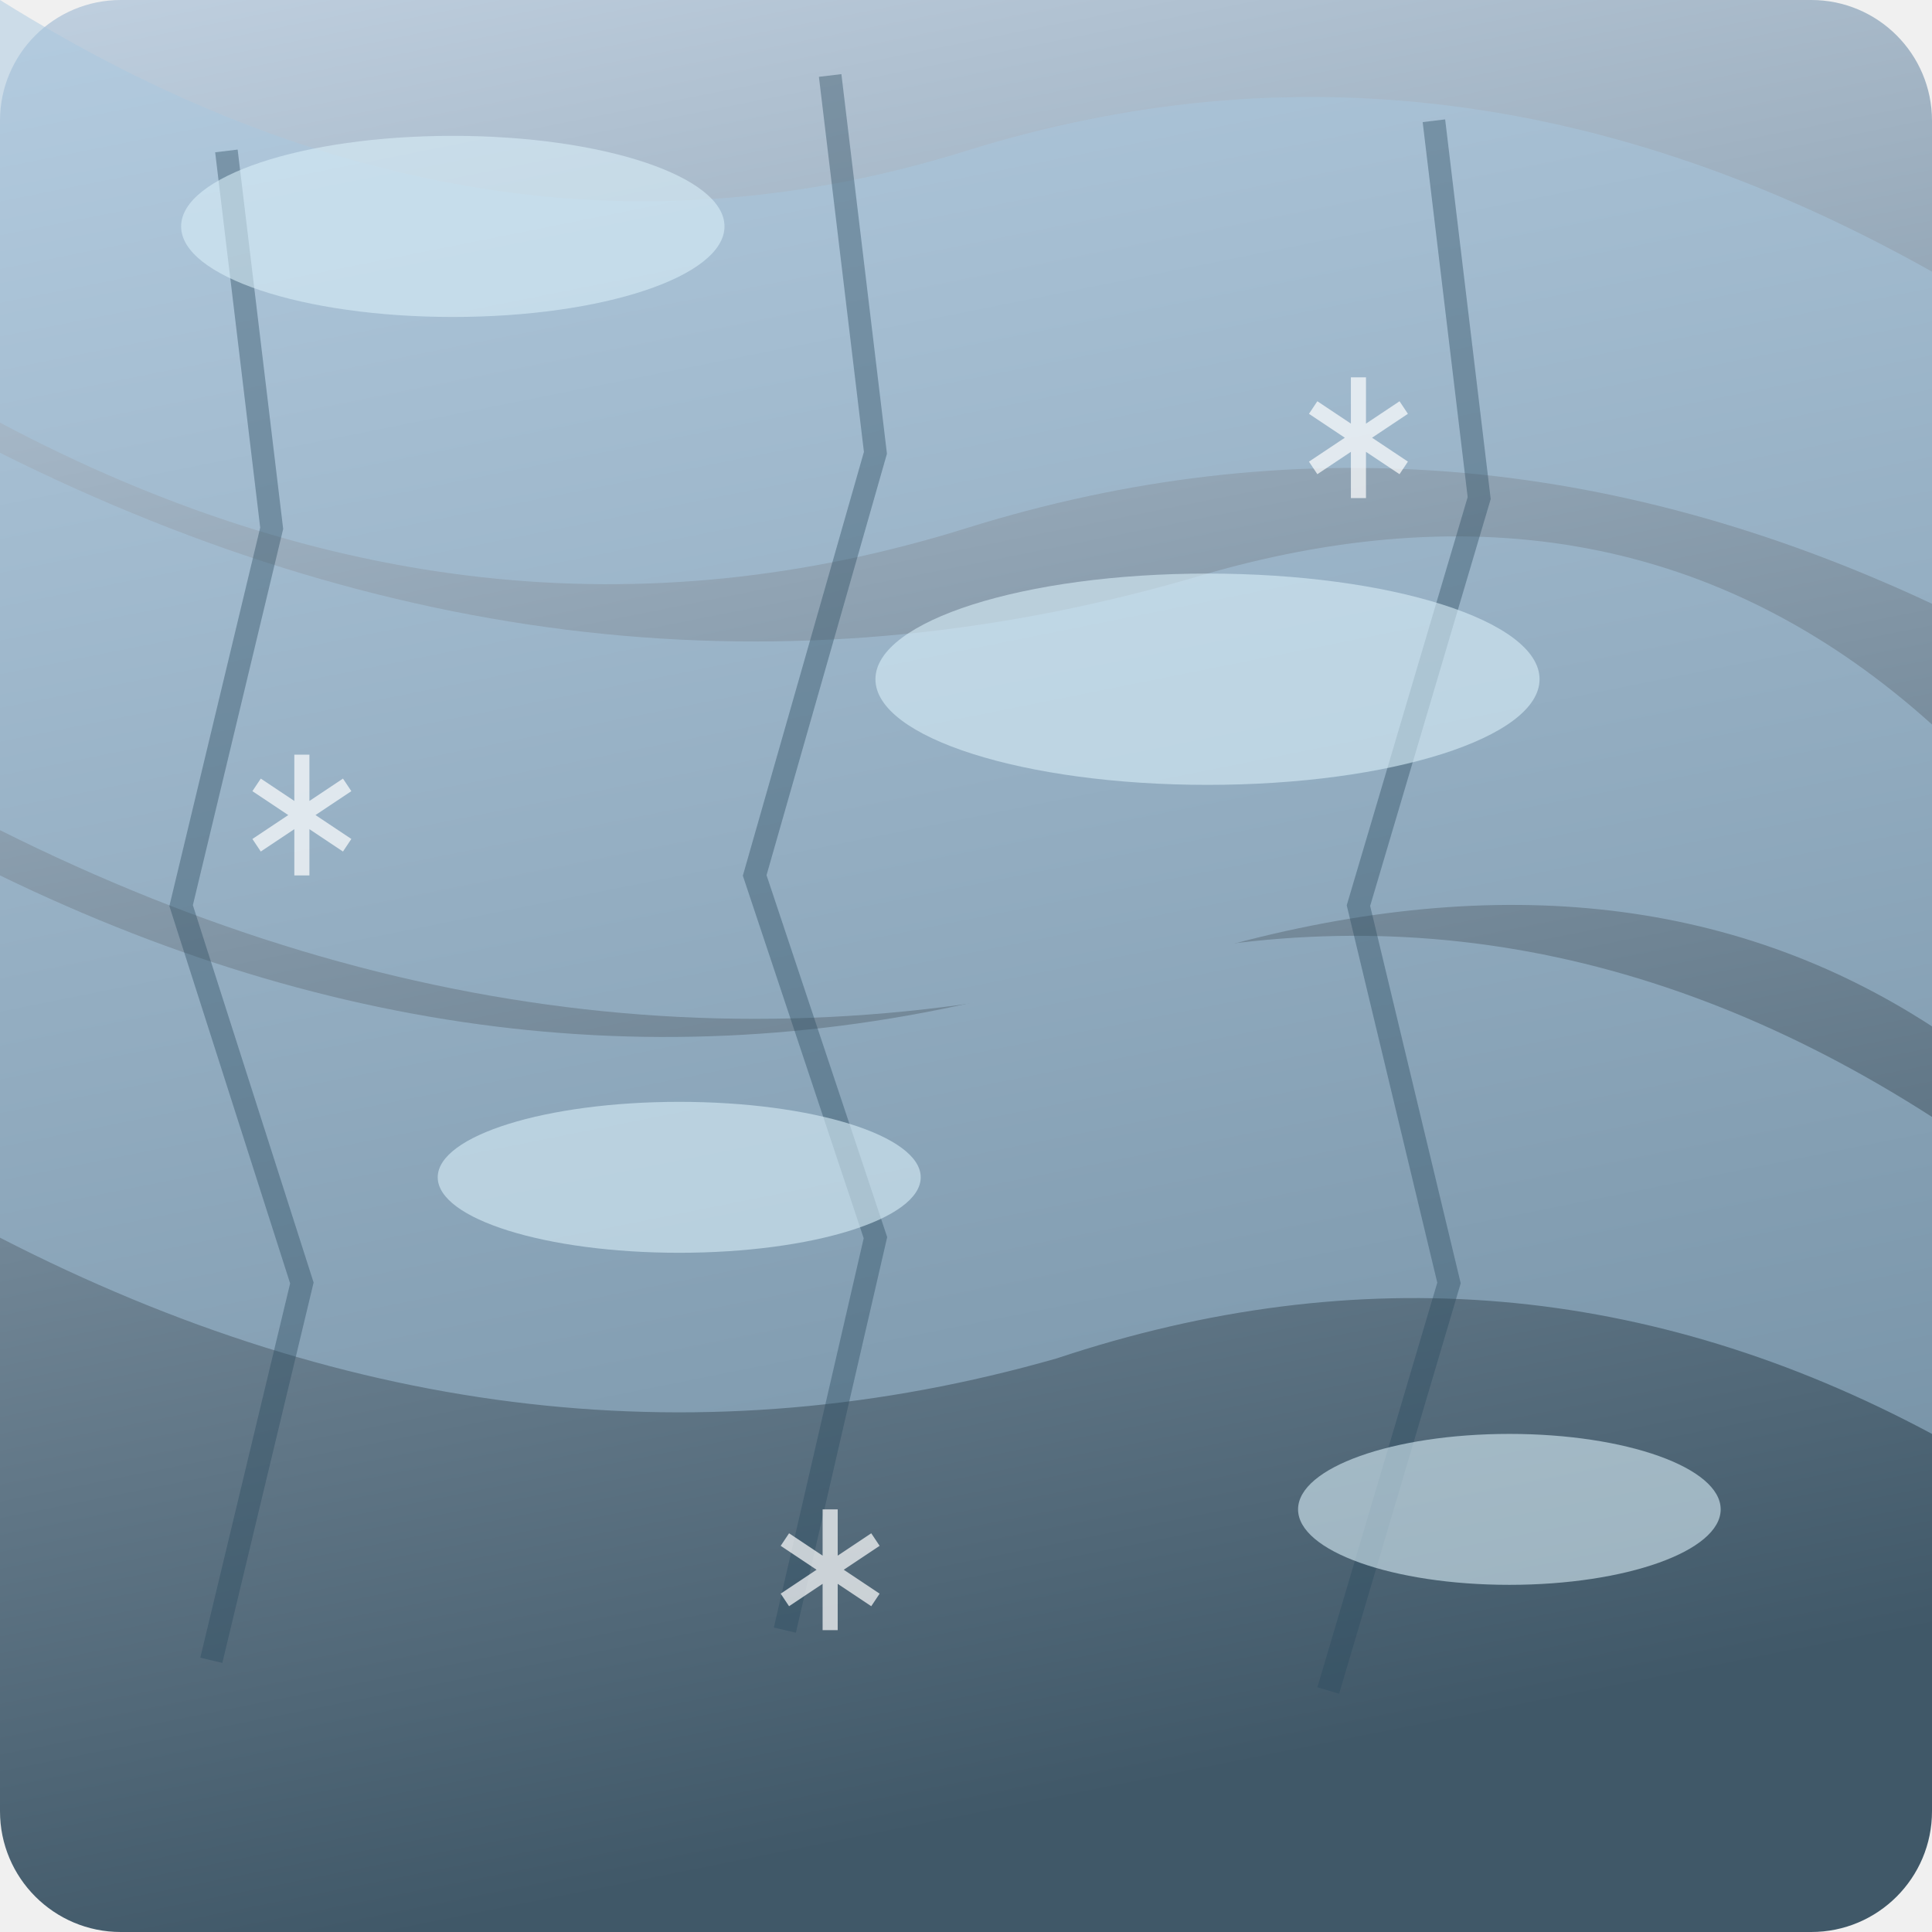
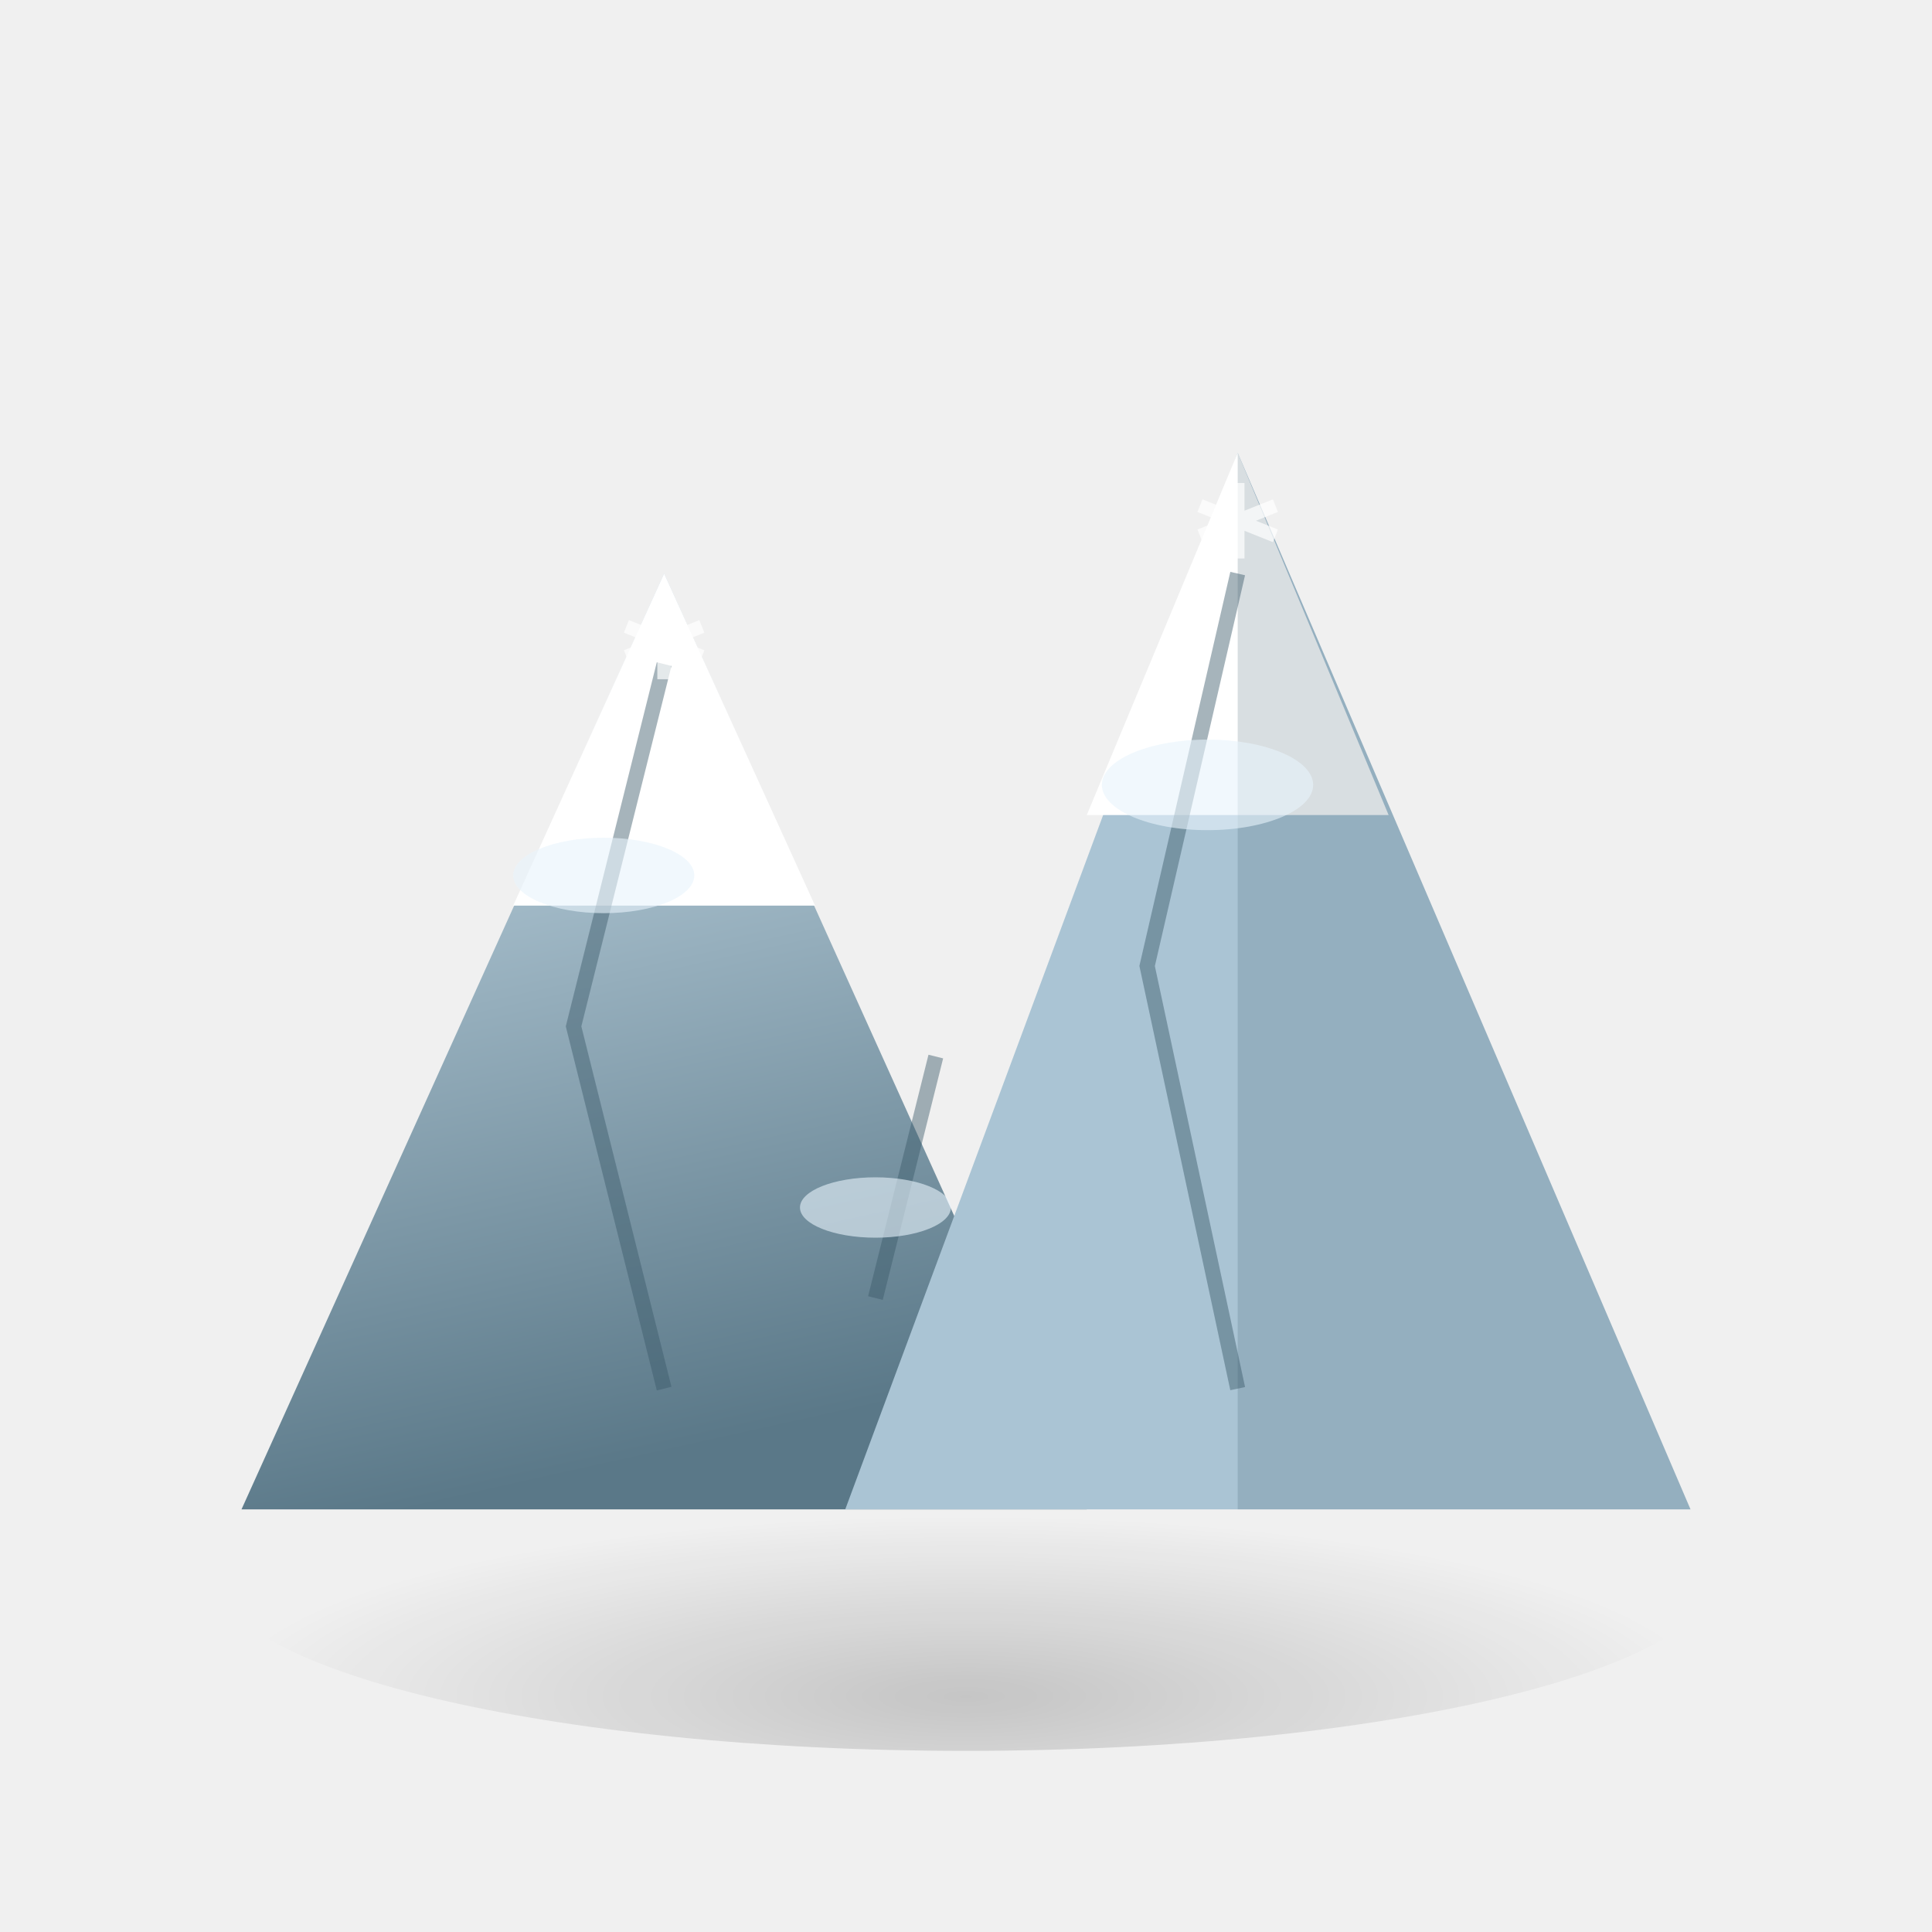
<svg xmlns="http://www.w3.org/2000/svg" width="128" height="128" viewBox="0 0 128 128">
  <defs>
-     <linearGradient id="bg" x1="0%" y1="0%" x2="20%" y2="100%">
-       <stop offset="0%" stop-color="#c0d0e0" />
-       <stop offset="100%" stop-color="#405868" />
+     <linearGradient id="ice" x1="0%" y1="0%" x2="20%" y2="100%">
+       <stop offset="0%" stop-color="#d0e4f0" />
+       <stop offset="100%" stop-color="#5a7888" />
    </linearGradient>
+     <radialGradient id="shadow" cx="50%" cy="85%" r="50%">
+       <stop offset="0%" stop-color="#000" stop-opacity="0.18" />
+       <stop offset="100%" stop-color="#000" stop-opacity="0" />
+     </radialGradient>
  </defs>
-   <rect width="128" height="128" fill="url(#bg)" rx="8" />
-   <g fill="#a8c8e0" opacity="0.5">
-     <path d="M0 0 Q32 20 64 10 Q96 0 128 18 L128 40 Q96 25 64 35 Q32 45 0 28Z" />
-     <path d="M0 30 Q40 50 80 38 Q108 30 128 48 L128 68 Q108 55 80 63 Q40 75 0 55Z" />
-     <path d="M0 58 Q35 75 70 65 Q100 56 128 74 L128 95 Q100 80 70 90 Q35 100 0 82Z" />
+   <ellipse cx="64" cy="104" rx="50" ry="12" fill="url(#shadow)" />
+   <path d="M44 38 L72 100 L16 100 Z" fill="url(#ice)" />
+   <path d="M82 30 L112 100 L56 100 Z" fill="#aac4d4" />
+   <path d="M44 38 L34 60 L54 60 Z" fill="#ffffff" />
+   <path d="M82 30 L72 54 L92 54 Z" fill="#ffffff" />
+   <path d="M82 30 L112 100 L82 100 Z" fill="#3a5868" opacity="0.2" />
+   <g stroke="#3a5868" stroke-width="1" fill="none" opacity="0.45">
+     <path d="M44 44 L38 68 L44 92" />
+     <path d="M82 38 L76 64 L82 92" />
+     <path d="M62 70 L58 86" />
  </g>
-   <g stroke="#2a4a60" stroke-width="1.5" fill="none" opacity="0.4">
-     <path d="M15 10 L18 35 L12 60 L20 85 L14 110" />
-     <path d="M55 5 L58 30 L50 58 L58 82 L52 108" />
-     <path d="M95 8 L98 33 L90 60 L96 85 L88 112" />
+   <g fill="#e8f4fc" opacity="0.6">
+     <ellipse cx="40" cy="58" rx="6" ry="2.5" />
+     <ellipse cx="80" cy="52" rx="7" ry="3" />
+     <ellipse cx="58" cy="80" rx="5" ry="2" />
  </g>
-   <g fill="#d8eef8" opacity="0.6">
-     <ellipse cx="30" cy="15" rx="18" ry="6" />
-     <ellipse cx="80" cy="45" rx="22" ry="7" />
-     <ellipse cx="45" cy="78" rx="16" ry="5" />
-     <ellipse cx="100" cy="100" rx="14" ry="5" />
-   </g>
-   <g stroke="#fff" stroke-width="1" opacity="0.7">
-     <path d="M20 50 L20 58 M17 52 L23 56 M17 56 L23 52" />
-     <path d="M90 25 L90 33 M87 27 L93 31 M87 31 L93 27" />
-     <path d="M55 100 L55 108 M52 102 L58 106 M52 106 L58 102" />
+   <g stroke="#fff" stroke-width="0.9" opacity="0.7">
+     <path d="M44 40 v5 M41.5 41.5 l5 2 M41.5 43.5 l5 -2" />
+     <path d="M82 32 v5 M79.5 33.5 l5 2 M79.5 35.5 l5 -2" />
  </g>
</svg>
